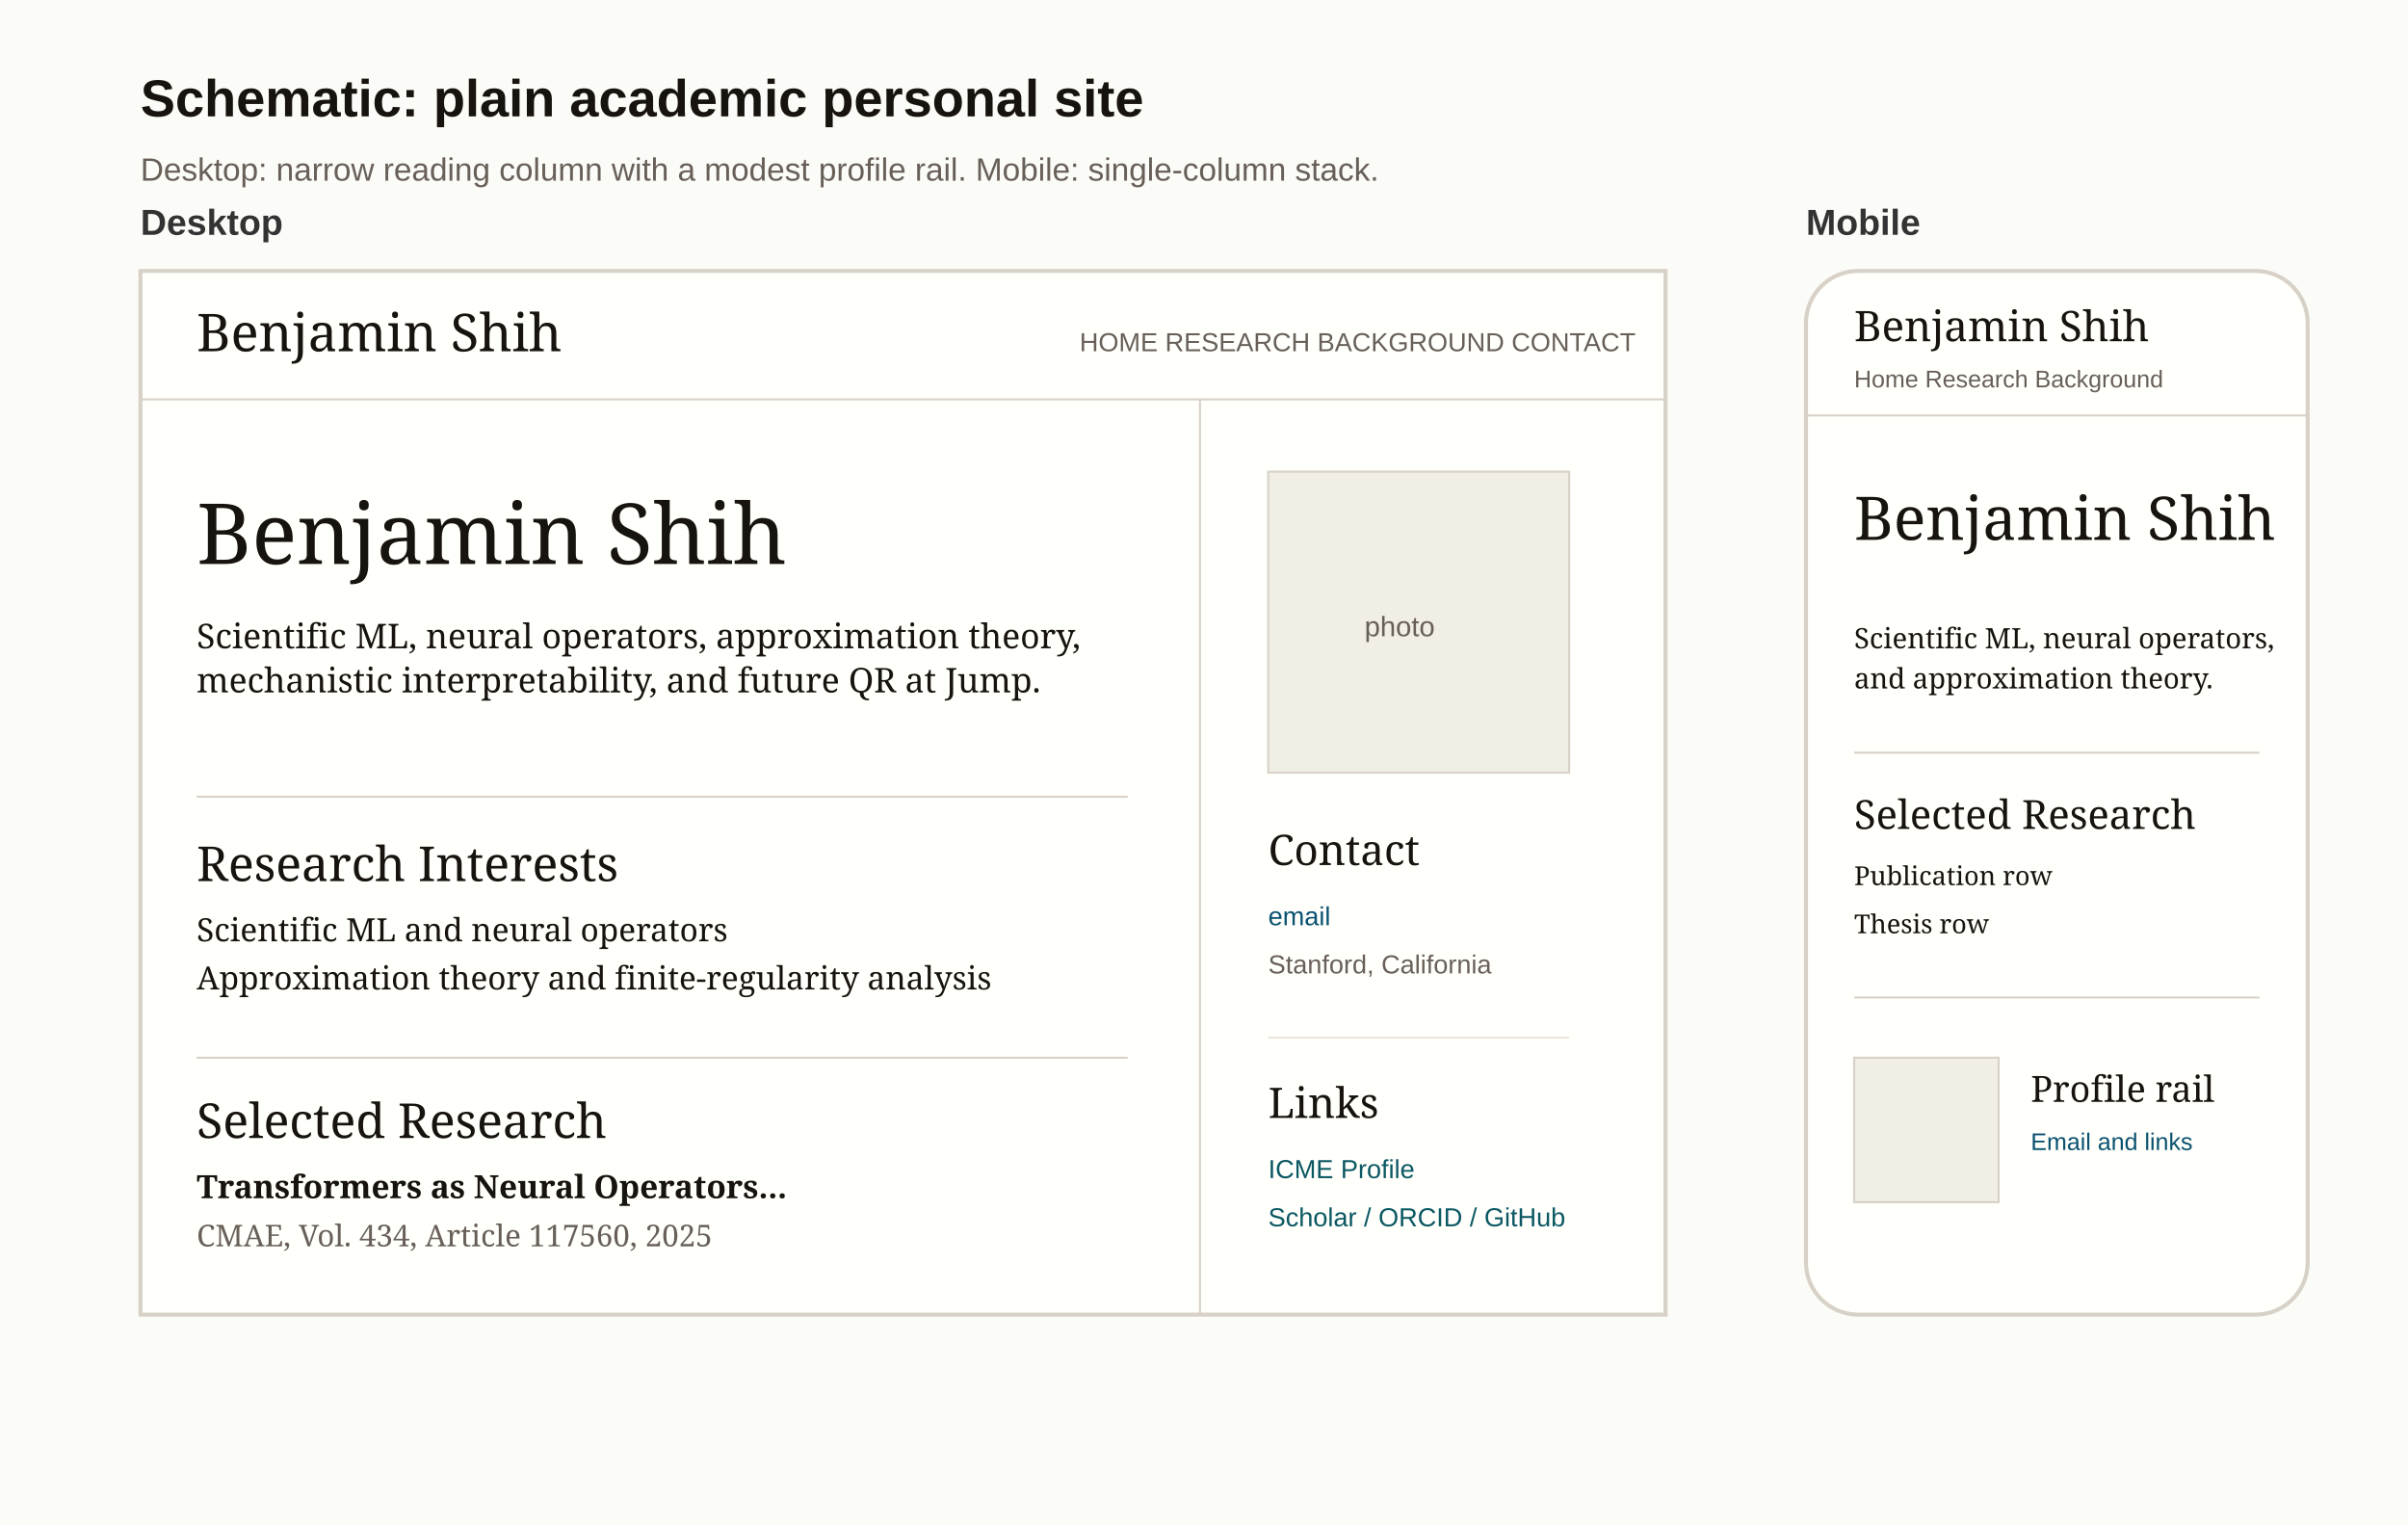
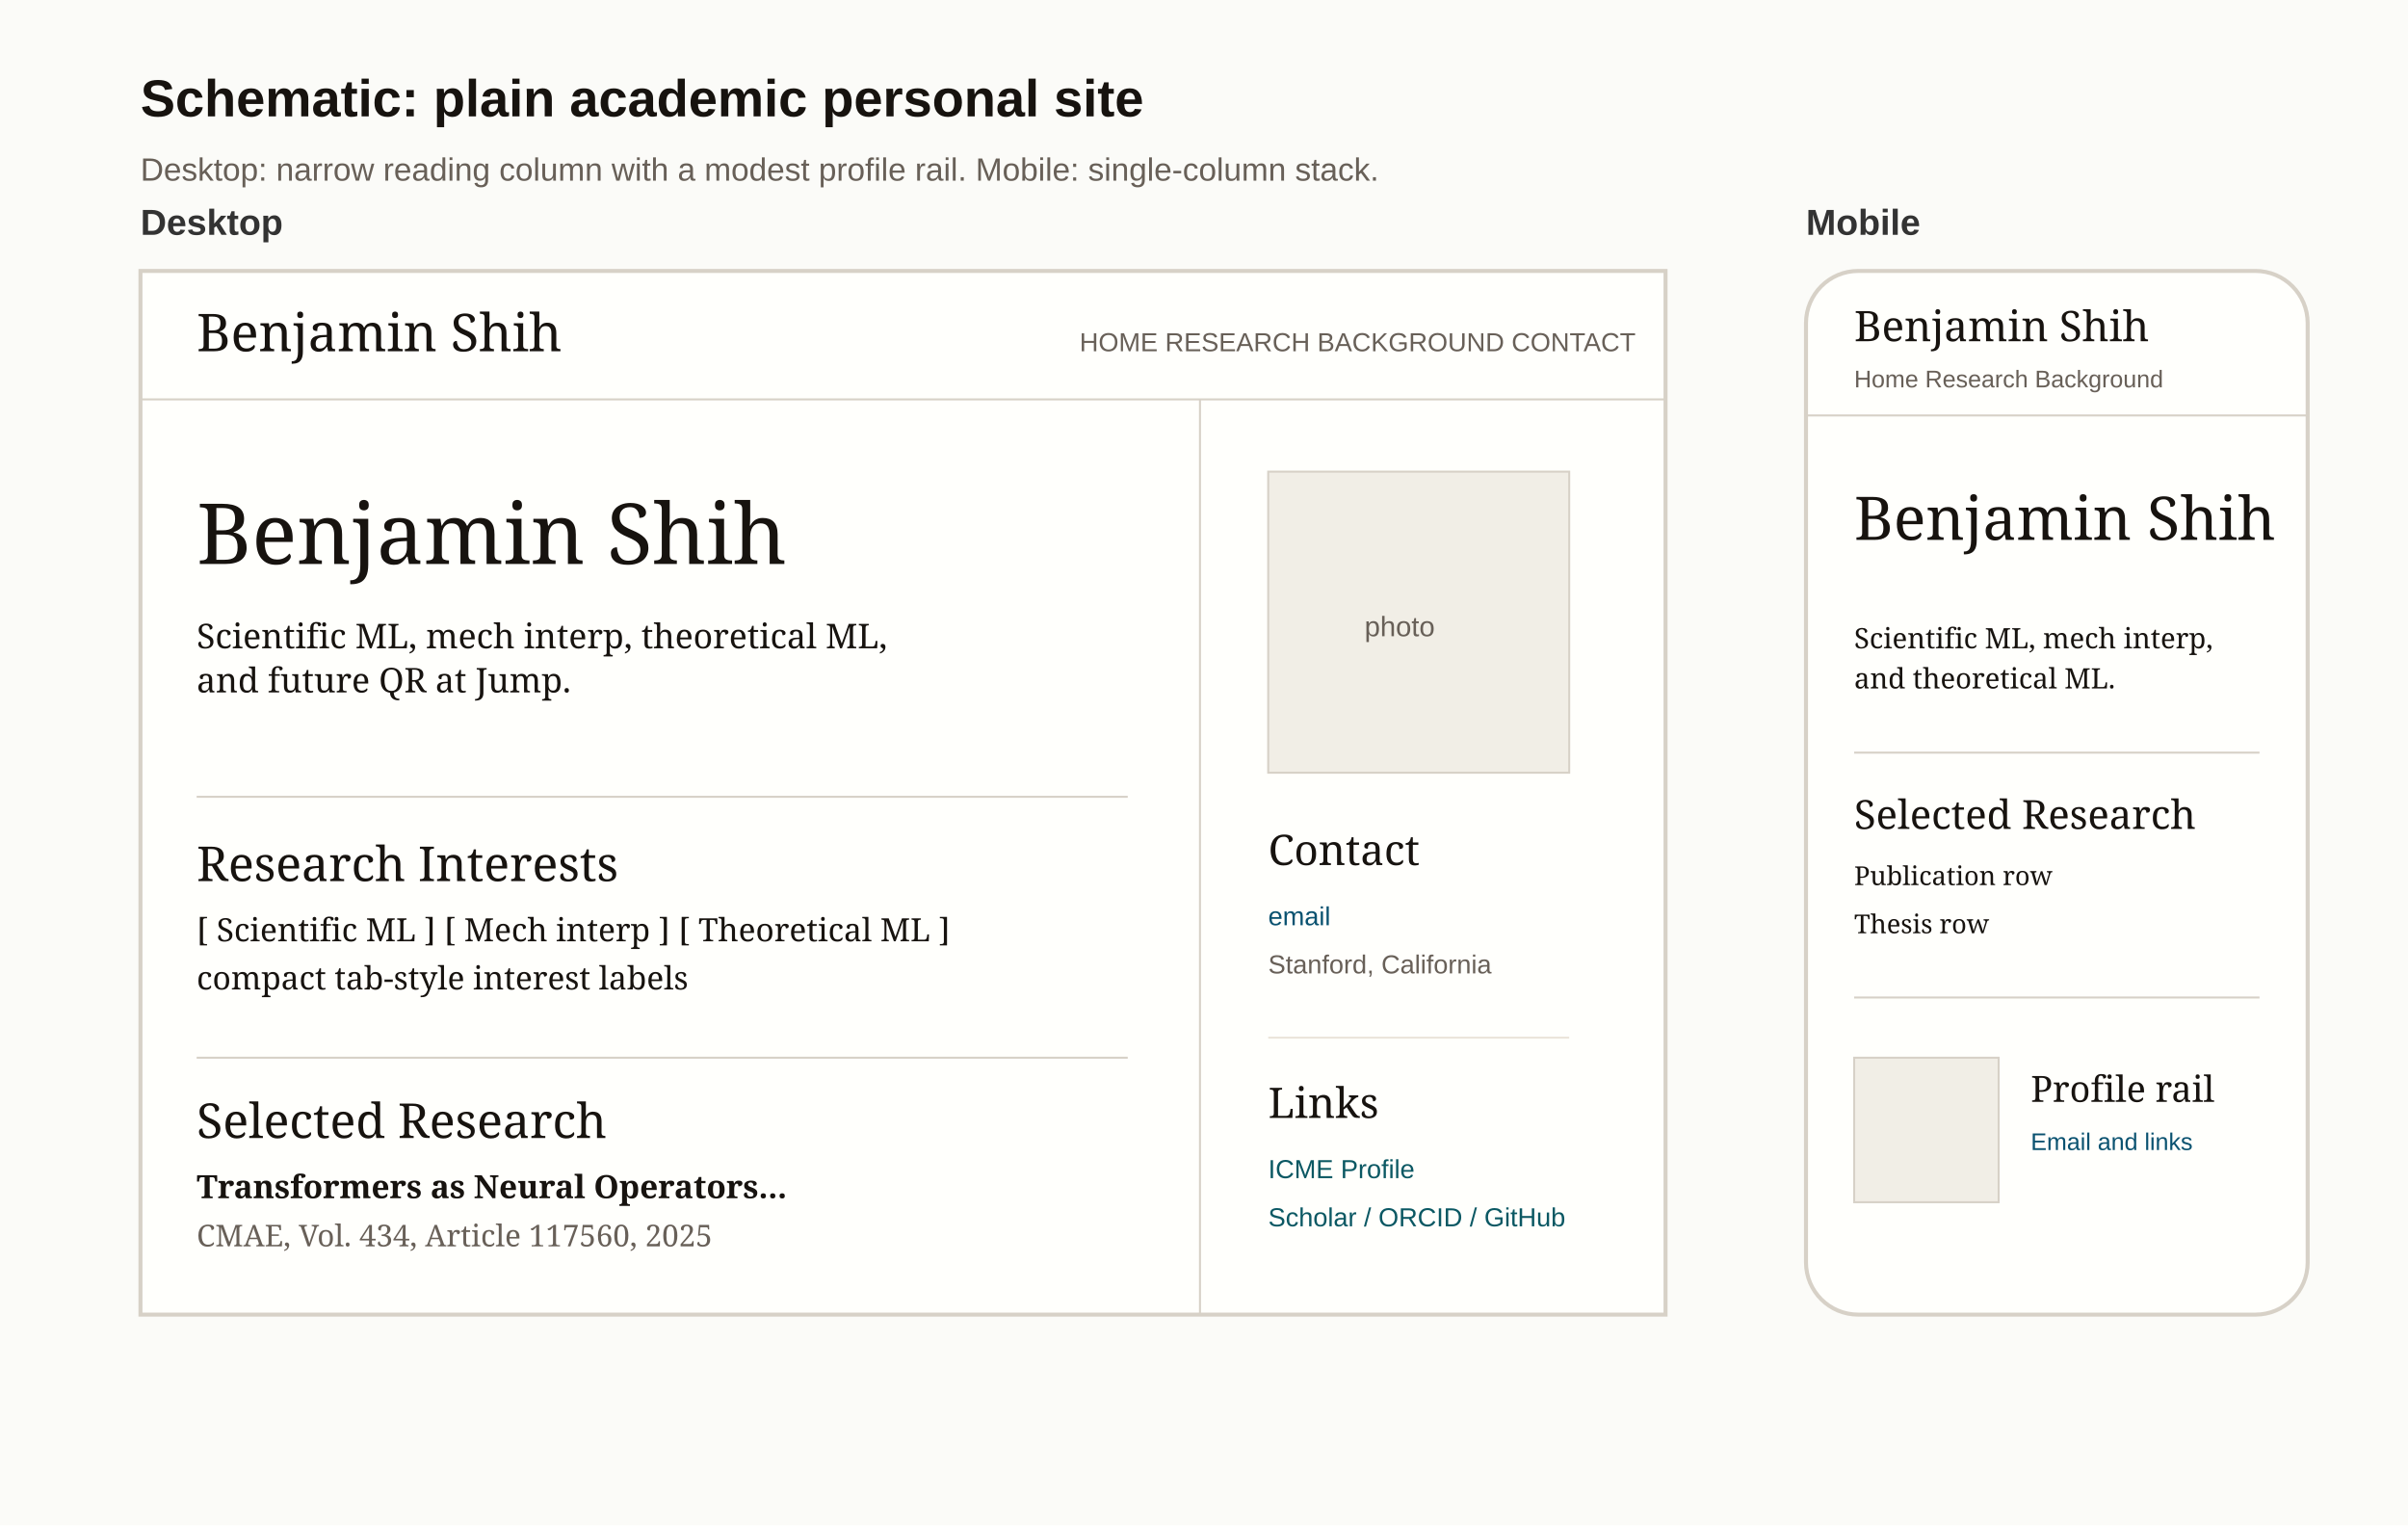
<svg xmlns="http://www.w3.org/2000/svg" width="1200" height="760" viewBox="0 0 1200 760" role="img" aria-labelledby="title desc">
  <rect width="1200" height="760" fill="#fbfbf8" />
  <text x="70" y="58" font-family="Arial, sans-serif" font-size="26" font-weight="700" fill="#17130f">Schematic: plain academic personal site</text>
  <text x="70" y="90" font-family="Arial, sans-serif" font-size="16" fill="#686058">Desktop: narrow reading column with a modest profile rail. Mobile: single-column stack.</text>
  <g transform="translate(70 135)">
    <text x="0" y="-18" font-family="Arial, sans-serif" font-size="18" font-weight="700" fill="#333">Desktop</text>
    <rect x="0" y="0" width="760" height="520" fill="#fffffc" stroke="#d7d1c7" stroke-width="2" />
    <line x1="0" y1="64" x2="760" y2="64" stroke="#d7d1c7" />
    <text x="28" y="40" font-family="Garamond, Georgia, serif" font-size="26" font-weight="500" fill="#17130f">Benjamin Shih</text>
    <text x="468" y="40" font-family="Arial, sans-serif" font-size="13" fill="#686058">HOME   RESEARCH   BACKGROUND   CONTACT</text>
    <line x1="528" y1="64" x2="528" y2="520" stroke="#d7d1c7" />
    <text x="28" y="146" font-family="Garamond, Georgia, serif" font-size="42" font-weight="500" fill="#17130f">Benjamin Shih</text>
-     <text x="28" y="188" font-family="Garamond, Georgia, serif" font-size="17" fill="#17130f">Scientific ML, neural operators, approximation theory,</text>
-     <text x="28" y="210" font-family="Garamond, Georgia, serif" font-size="17" fill="#17130f">mechanistic interpretability, and future QR at Jump.</text>
+     <text x="28" y="188" font-family="Garamond, Georgia, serif" font-size="17" fill="#17130f">Scientific ML, mech interp, theoretical ML,</text>
+     <text x="28" y="210" font-family="Garamond, Georgia, serif" font-size="17" fill="#17130f">and future QR at Jump.</text>
    <line x1="28" y1="262" x2="492" y2="262" stroke="#d7d1c7" />
    <text x="28" y="304" font-family="Garamond, Georgia, serif" font-size="24" font-weight="500" fill="#17130f">Research Interests</text>
-     <text x="28" y="334" font-family="Garamond, Georgia, serif" font-size="16" fill="#17130f">Scientific ML and neural operators</text>
-     <text x="28" y="358" font-family="Garamond, Georgia, serif" font-size="16" fill="#17130f">Approximation theory and finite-regularity analysis</text>
+     <text x="28" y="334" font-family="Garamond, Georgia, serif" font-size="16" fill="#17130f">[ Scientific ML ] [ Mech interp ] [ Theoretical ML ]</text>
+     <text x="28" y="358" font-family="Garamond, Georgia, serif" font-size="16" fill="#17130f">compact tab-style interest labels</text>
    <line x1="28" y1="392" x2="492" y2="392" stroke="#d7d1c7" />
    <text x="28" y="432" font-family="Garamond, Georgia, serif" font-size="24" font-weight="500" fill="#17130f">Selected Research</text>
    <text x="28" y="462" font-family="Garamond, Georgia, serif" font-size="16" font-weight="600" fill="#17130f">Transformers as Neural Operators...</text>
    <text x="28" y="486" font-family="Garamond, Georgia, serif" font-size="15" fill="#686058">CMAE, Vol. 434, Article 117560, 2025</text>
    <rect x="562" y="100" width="150" height="150" fill="#f1eee6" stroke="#d7d1c7" />
    <text x="610" y="182" font-family="Arial, sans-serif" font-size="14" fill="#686058">photo</text>
    <text x="562" y="296" font-family="Garamond, Georgia, serif" font-size="21" font-weight="500" fill="#17130f">Contact</text>
    <text x="562" y="326" font-family="Arial, sans-serif" font-size="13" fill="#0a5270">email</text>
    <text x="562" y="350" font-family="Arial, sans-serif" font-size="13" fill="#686058">Stanford, California</text>
    <line x1="562" y1="382" x2="712" y2="382" stroke="#ebe5da" />
    <text x="562" y="422" font-family="Garamond, Georgia, serif" font-size="21" font-weight="500" fill="#17130f">Links</text>
    <text x="562" y="452" font-family="Arial, sans-serif" font-size="13" fill="#0b5863">ICME Profile</text>
    <text x="562" y="476" font-family="Arial, sans-serif" font-size="13" fill="#0b5863">Scholar / ORCID / GitHub</text>
  </g>
  <g transform="translate(900 135)">
    <text x="0" y="-18" font-family="Arial, sans-serif" font-size="18" font-weight="700" fill="#333">Mobile</text>
    <rect x="0" y="0" width="250" height="520" rx="26" fill="#fffffc" stroke="#d7d1c7" stroke-width="2" />
    <line x1="0" y1="72" x2="250" y2="72" stroke="#d7d1c7" />
    <text x="24" y="35" font-family="Garamond, Georgia, serif" font-size="21" font-weight="500" fill="#17130f">Benjamin Shih</text>
    <text x="24" y="58" font-family="Arial, sans-serif" font-size="12" fill="#686058">Home  Research  Background</text>
    <text x="24" y="134" font-family="Garamond, Georgia, serif" font-size="30" font-weight="500" fill="#17130f">Benjamin Shih</text>
-     <text x="24" y="188" font-family="Garamond, Georgia, serif" font-size="14" fill="#17130f">Scientific ML, neural operators,</text>
-     <text x="24" y="208" font-family="Garamond, Georgia, serif" font-size="14" fill="#17130f">and approximation theory.</text>
+     <text x="24" y="188" font-family="Garamond, Georgia, serif" font-size="14" fill="#17130f">Scientific ML, mech interp,</text>
+     <text x="24" y="208" font-family="Garamond, Georgia, serif" font-size="14" fill="#17130f">and theoretical ML.</text>
    <line x1="24" y1="240" x2="226" y2="240" stroke="#d7d1c7" />
    <text x="24" y="278" font-family="Garamond, Georgia, serif" font-size="20" font-weight="500" fill="#17130f">Selected Research</text>
    <text x="24" y="306" font-family="Garamond, Georgia, serif" font-size="13" fill="#17130f">Publication row</text>
    <text x="24" y="330" font-family="Garamond, Georgia, serif" font-size="13" fill="#17130f">Thesis row</text>
    <line x1="24" y1="362" x2="226" y2="362" stroke="#d7d1c7" />
    <rect x="24" y="392" width="72" height="72" fill="#f1eee6" stroke="#d7d1c7" />
    <text x="112" y="414" font-family="Garamond, Georgia, serif" font-size="18" font-weight="500" fill="#17130f">Profile rail</text>
    <text x="112" y="438" font-family="Arial, sans-serif" font-size="12" fill="#0a5270">Email and links</text>
  </g>
</svg>
